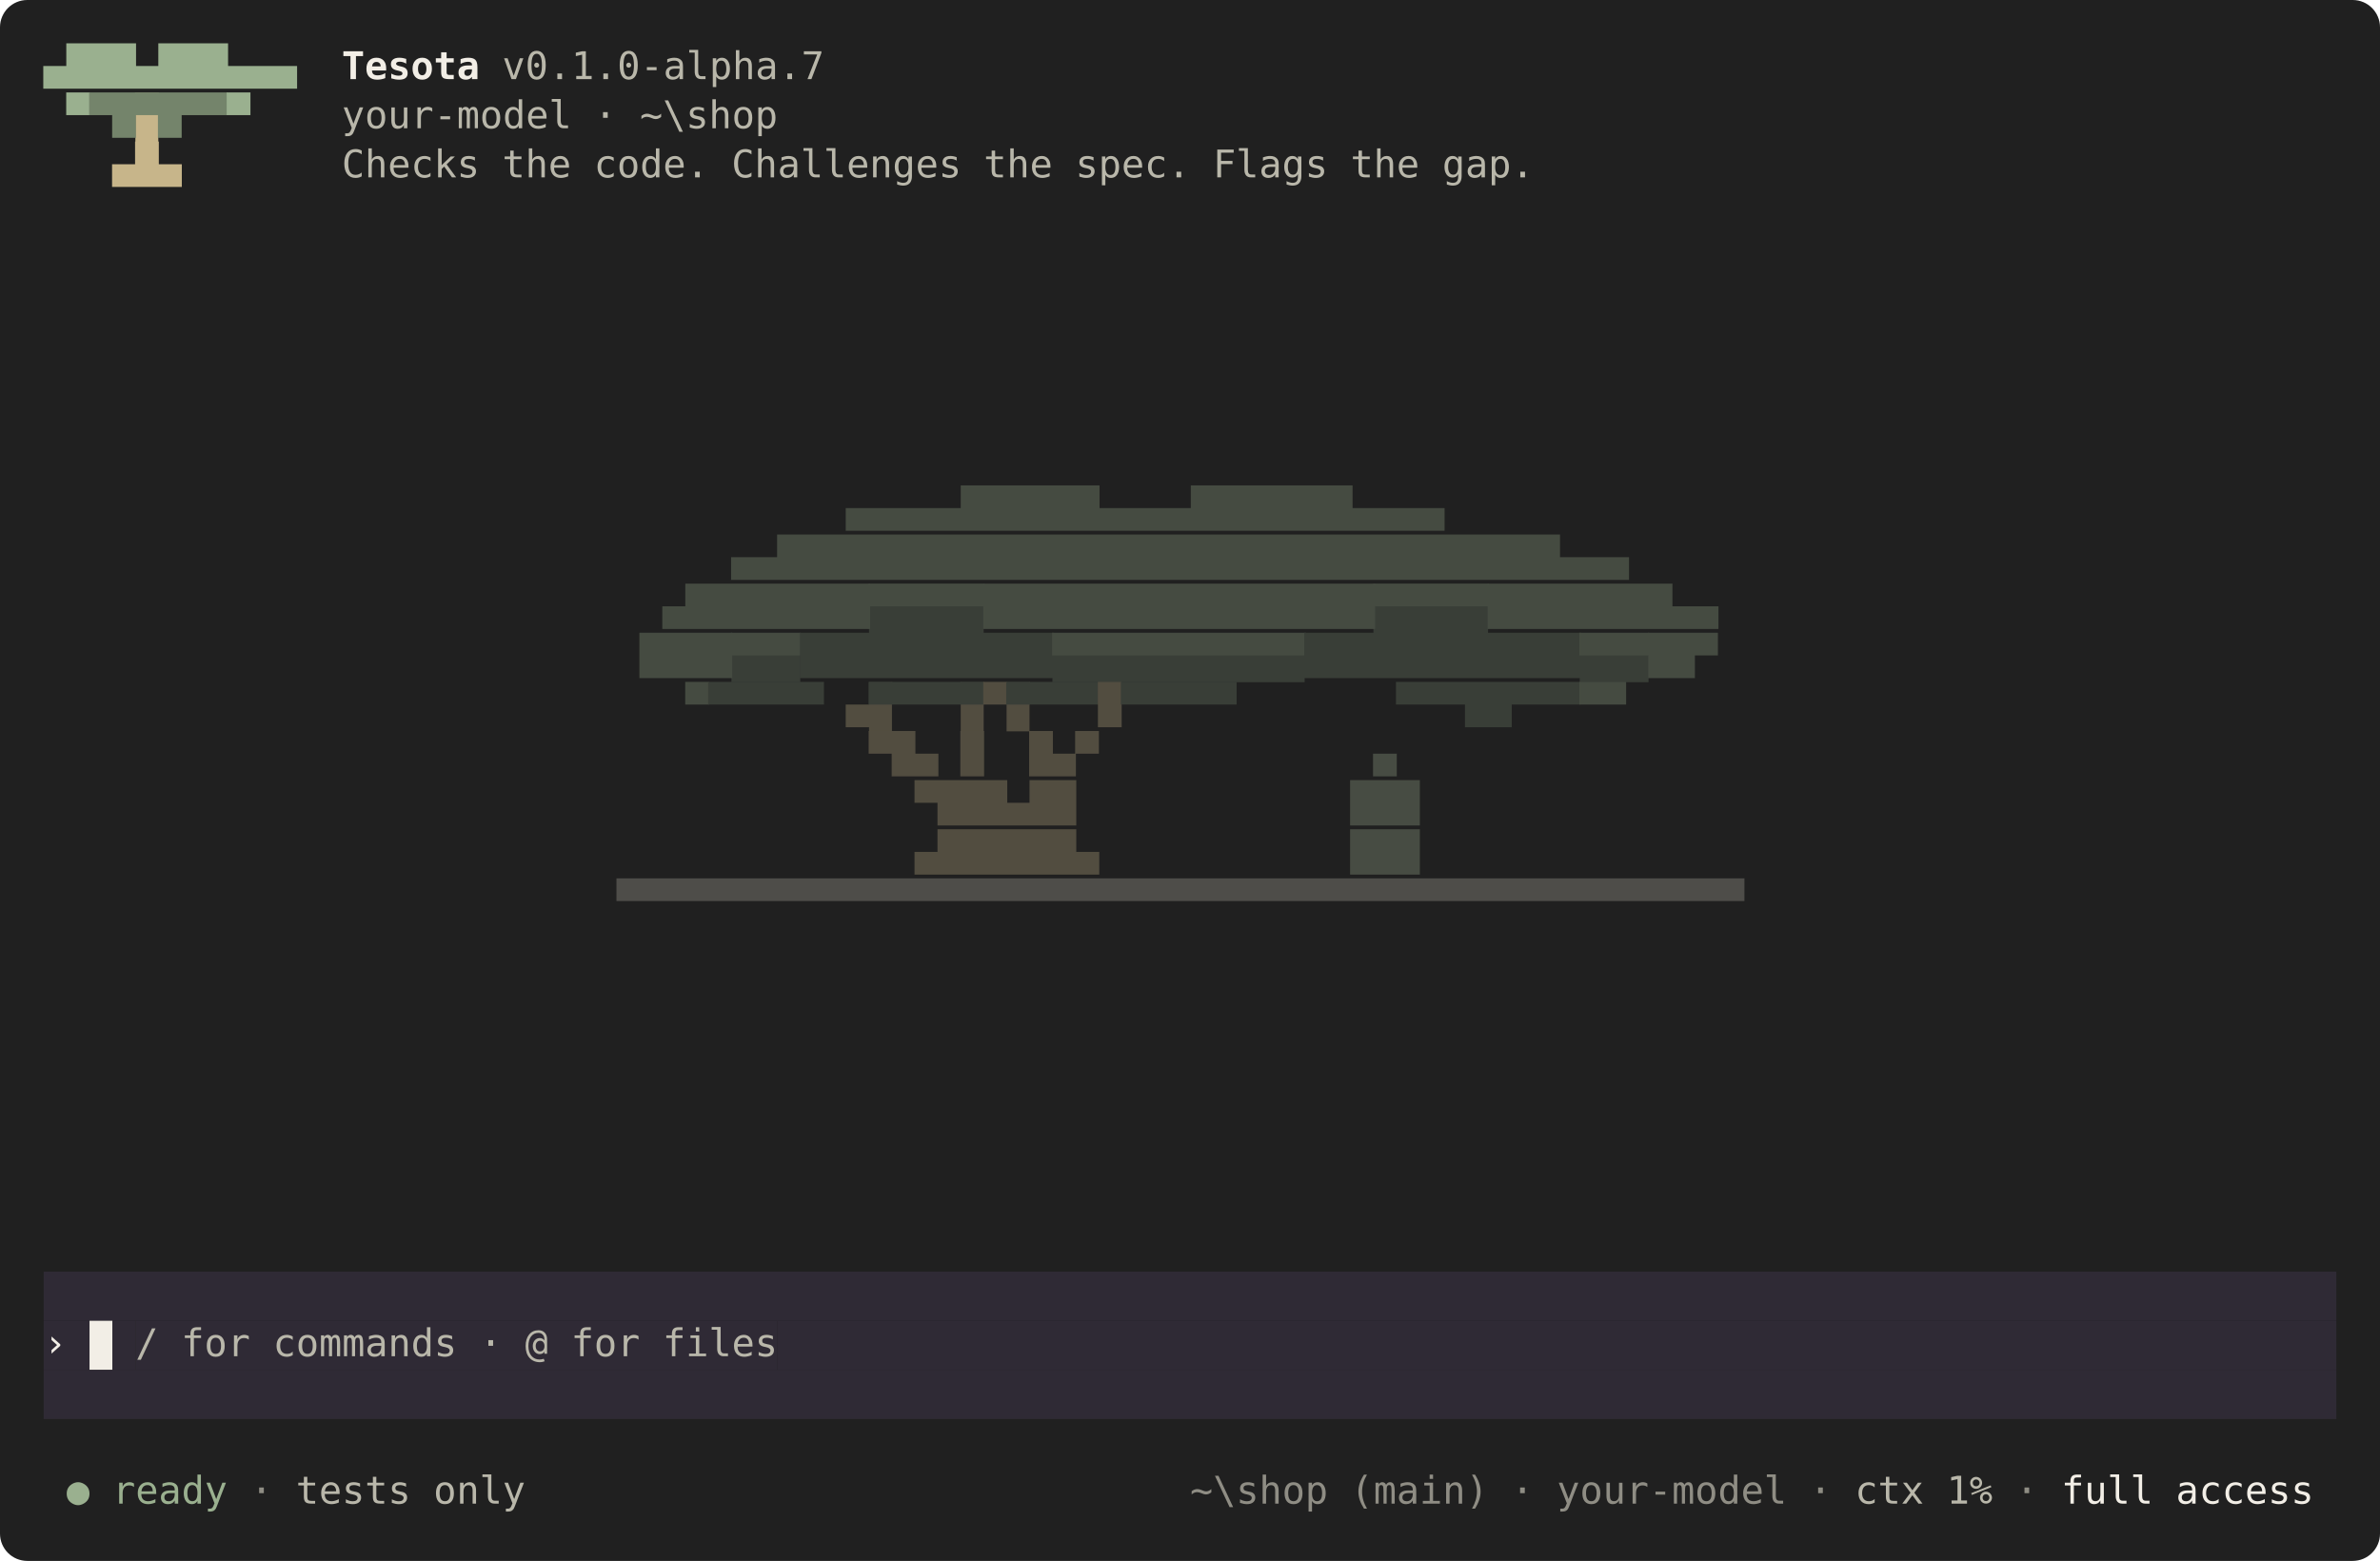
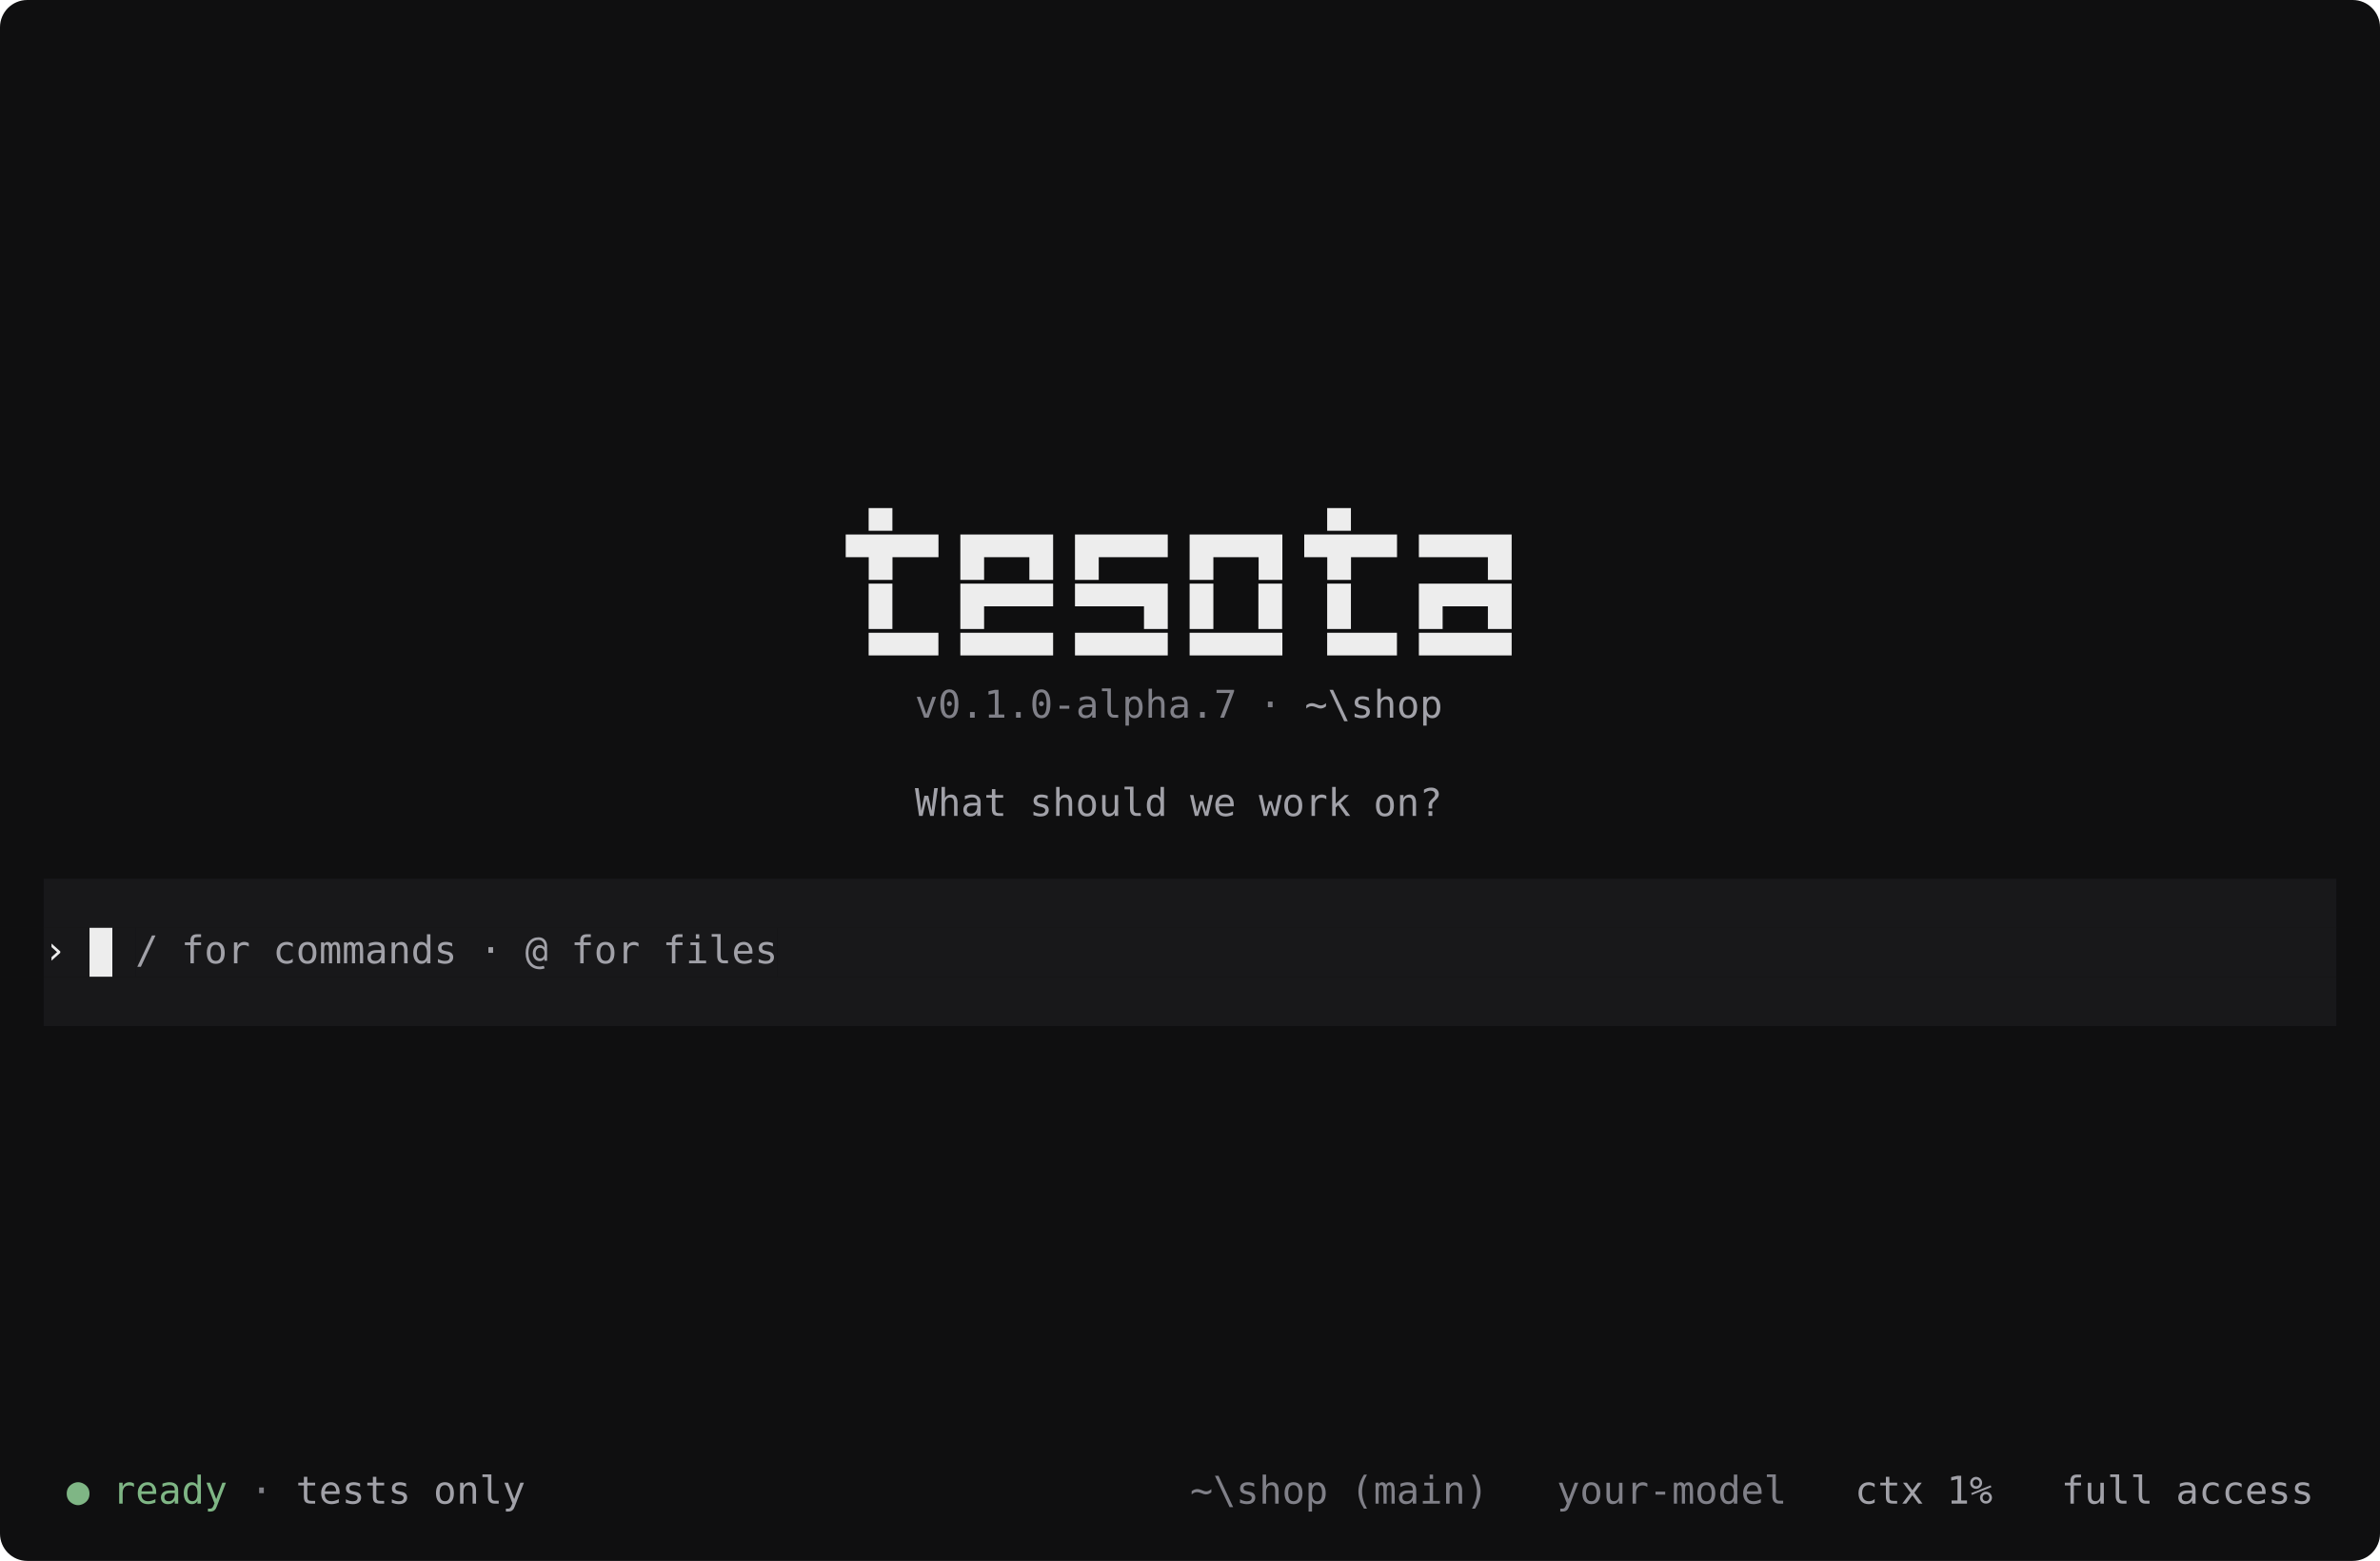
- <svg xmlns="http://www.w3.org/2000/svg" width="872" height="572" viewBox="0 0 872 572" role="img" aria-label="Tesota's shell as it opens: a pixel ironwood beside the name, model, folder and purpose, a 30%-opacity ironwood and armless seedling in the empty space, then the input band and footer.">
-   <rect width="872" height="572" rx="10" fill="#202020" />
-   <rect x="49.6" y="34" width="8.4" height="18" fill="#c7b58a" />
-   <rect x="318.4" y="214" width="42.0" height="18" fill="#393e37" />
-   <rect x="503.2" y="214" width="42.0" height="18" fill="#393e37" />
-   <rect x="268.0" y="232" width="25.2" height="18" fill="#393e37" />
-   <rect x="385.6" y="232" width="92.4" height="18" fill="#393e37" />
-   <rect x="578.8" y="232" width="25.2" height="18" fill="#393e37" />
-   <rect x="318.4" y="250" width="8.4" height="18" fill="#524d40" />
-   <rect x="352.0" y="250" width="8.4" height="18" fill="#524d40" />
-   <rect x="368.8" y="250" width="8.4" height="18" fill="#524d40" />
-   <rect x="16.0" y="466" width="840.0" height="18" fill="#2f2a35" />
-   <rect x="16.0" y="484" width="16.8" height="18" fill="#2f2a35" />
-   <rect x="32.8" y="484" width="8.4" height="18" fill="#f2eee6" />
-   <rect x="41.2" y="484" width="8.4" height="18" fill="#2f2a35" />
-   <rect x="49.6" y="484" width="235.2" height="18" fill="#2f2a35" />
-   <rect x="284.8" y="484" width="571.2" height="18" fill="#2f2a35" />
-   <rect x="16.0" y="502" width="840.0" height="18" fill="#2f2a35" />
+ <svg xmlns="http://www.w3.org/2000/svg" width="872" height="572" viewBox="0 0 872 572" role="img" aria-label="Tesota's shell as it opens: the tesota wordmark centered, its version and folder under it, the question &quot;What should we work on?&quot;, the input band right below, and the footer at the bottom.">
+   <rect width="872" height="572" rx="10" fill="#0f0f10" />
+   <rect x="16.0" y="322" width="840.0" height="18" fill="#18181a" />
+   <rect x="16.0" y="340" width="16.8" height="18" fill="#18181a" />
+   <rect x="32.8" y="340" width="8.4" height="18" fill="#ededed" />
+   <rect x="41.2" y="340" width="8.4" height="18" fill="#18181a" />
+   <rect x="49.6" y="340" width="235.2" height="18" fill="#18181a" />
+   <rect x="284.8" y="340" width="571.2" height="18" fill="#18181a" />
+   <rect x="16.0" y="358" width="840.0" height="18" fill="#18181a" />
  <g font-family="'Cascadia Mono', 'JetBrains Mono', Menlo, Consolas, 'DejaVu Sans Mono', monospace" font-size="14" xml:space="preserve">
-     <text x="16.0" y="29" fill="#9ab08f" textLength="92.4" lengthAdjust="spacingAndGlyphs">▄███▄███▄▄▄</text>
-     <text x="125.2" y="29" fill="#f2eee6" font-weight="bold" textLength="50.4" lengthAdjust="spacingAndGlyphs">Tesota</text>
-     <text x="184.0" y="29" fill="#b9b7aa" textLength="117.6" lengthAdjust="spacingAndGlyphs">v0.1.0-alpha.7</text>
-     <text x="24.4" y="47" fill="#9ab08f" textLength="8.4" lengthAdjust="spacingAndGlyphs">▀</text>
-     <text x="32.8" y="47" fill="#74846b" textLength="16.8" lengthAdjust="spacingAndGlyphs">▀█</text>
-     <text x="49.6" y="47" fill="#74846b" textLength="8.4" lengthAdjust="spacingAndGlyphs">▀</text>
-     <text x="58.0" y="47" fill="#74846b" textLength="25.2" lengthAdjust="spacingAndGlyphs">█▀▀</text>
-     <text x="83.2" y="47" fill="#9ab08f" textLength="8.4" lengthAdjust="spacingAndGlyphs">▀</text>
-     <text x="125.2" y="47" fill="#b9b7aa" textLength="84.0" lengthAdjust="spacingAndGlyphs">your-model</text>
-     <text x="217.6" y="47" fill="#b9b7aa" textLength="8.4" lengthAdjust="spacingAndGlyphs">·</text>
-     <text x="234.4" y="47" fill="#b9b7aa" textLength="50.4" lengthAdjust="spacingAndGlyphs">~\shop</text>
-     <text x="41.2" y="65" fill="#c7b58a" textLength="25.2" lengthAdjust="spacingAndGlyphs">▄█▄</text>
-     <text x="125.2" y="65" fill="#b9b7aa" textLength="50.4" lengthAdjust="spacingAndGlyphs">Checks</text>
-     <text x="184.0" y="65" fill="#b9b7aa" textLength="25.2" lengthAdjust="spacingAndGlyphs">the</text>
-     <text x="217.6" y="65" fill="#b9b7aa" textLength="42.0" lengthAdjust="spacingAndGlyphs">code.</text>
-     <text x="268.0" y="65" fill="#b9b7aa" textLength="84.0" lengthAdjust="spacingAndGlyphs">Challenges</text>
-     <text x="360.4" y="65" fill="#b9b7aa" textLength="25.2" lengthAdjust="spacingAndGlyphs">the</text>
-     <text x="394.0" y="65" fill="#b9b7aa" textLength="42.0" lengthAdjust="spacingAndGlyphs">spec.</text>
-     <text x="444.4" y="65" fill="#b9b7aa" textLength="42.0" lengthAdjust="spacingAndGlyphs">Flags</text>
-     <text x="494.8" y="65" fill="#b9b7aa" textLength="25.2" lengthAdjust="spacingAndGlyphs">the</text>
-     <text x="528.4" y="65" fill="#b9b7aa" textLength="33.6" lengthAdjust="spacingAndGlyphs">gap.</text>
-     <text x="310.0" y="191" fill="#454b41" textLength="218.4" lengthAdjust="spacingAndGlyphs">▄▄▄▄▄██████▄▄▄▄███████▄▄▄▄</text>
-     <text x="268.0" y="209" fill="#454b41" textLength="327.6" lengthAdjust="spacingAndGlyphs">▄▄██████████████████████████████████▄▄▄</text>
-     <text x="242.8" y="227" fill="#454b41" textLength="75.6" lengthAdjust="spacingAndGlyphs">▄████████</text>
-     <text x="318.4" y="227" fill="#454b41" textLength="42.0" lengthAdjust="spacingAndGlyphs">▀▀▀▀▀</text>
-     <text x="360.4" y="227" fill="#454b41" textLength="142.8" lengthAdjust="spacingAndGlyphs">█████████████████</text>
-     <text x="503.2" y="227" fill="#454b41" textLength="42.0" lengthAdjust="spacingAndGlyphs">▀▀▀▀▀</text>
-     <text x="545.2" y="227" fill="#454b41" textLength="84.0" lengthAdjust="spacingAndGlyphs">████████▄▄</text>
-     <text x="234.4" y="245" fill="#454b41" textLength="33.6" lengthAdjust="spacingAndGlyphs">████</text>
-     <text x="268.0" y="245" fill="#454b41" textLength="25.2" lengthAdjust="spacingAndGlyphs">▀▀▀</text>
-     <text x="293.2" y="245" fill="#393e37" textLength="92.4" lengthAdjust="spacingAndGlyphs">███████████</text>
-     <text x="385.6" y="245" fill="#454b41" textLength="92.4" lengthAdjust="spacingAndGlyphs">▀▀▀▀▀▀▀▀▀▀▀</text>
-     <text x="478.0" y="245" fill="#393e37" textLength="100.8" lengthAdjust="spacingAndGlyphs">████████████</text>
-     <text x="578.8" y="245" fill="#454b41" textLength="25.2" lengthAdjust="spacingAndGlyphs">▀▀▀</text>
-     <text x="604.0" y="245" fill="#454b41" textLength="25.2" lengthAdjust="spacingAndGlyphs">██▀</text>
-     <text x="251.2" y="263" fill="#454b41" textLength="8.4" lengthAdjust="spacingAndGlyphs">▀</text>
-     <text x="259.6" y="263" fill="#393e37" textLength="42.0" lengthAdjust="spacingAndGlyphs">▀▀▀▀▀</text>
-     <text x="310.0" y="263" fill="#524d40" textLength="8.4" lengthAdjust="spacingAndGlyphs">▄</text>
-     <text x="318.4" y="263" fill="#393e37" textLength="8.4" lengthAdjust="spacingAndGlyphs">▀</text>
-     <text x="326.8" y="263" fill="#393e37" textLength="25.2" lengthAdjust="spacingAndGlyphs">▀▀▀</text>
-     <text x="352.0" y="263" fill="#393e37" textLength="8.4" lengthAdjust="spacingAndGlyphs">▀</text>
-     <text x="360.4" y="263" fill="#524d40" textLength="8.4" lengthAdjust="spacingAndGlyphs">▀</text>
-     <text x="368.8" y="263" fill="#393e37" textLength="8.4" lengthAdjust="spacingAndGlyphs">▀</text>
-     <text x="377.2" y="263" fill="#393e37" textLength="25.2" lengthAdjust="spacingAndGlyphs">▀▀▀</text>
-     <text x="402.4" y="263" fill="#524d40" textLength="8.4" lengthAdjust="spacingAndGlyphs">█</text>
-     <text x="410.8" y="263" fill="#393e37" textLength="42.0" lengthAdjust="spacingAndGlyphs">▀▀▀▀▀</text>
-     <text x="511.6" y="263" fill="#393e37" textLength="67.2" lengthAdjust="spacingAndGlyphs">▀▀▀██▀▀▀</text>
-     <text x="578.8" y="263" fill="#454b41" textLength="16.8" lengthAdjust="spacingAndGlyphs">▀▀</text>
-     <text x="318.4" y="281" fill="#524d40" textLength="25.2" lengthAdjust="spacingAndGlyphs">▀█▄</text>
-     <text x="352.0" y="281" fill="#524d40" textLength="8.4" lengthAdjust="spacingAndGlyphs">█</text>
-     <text x="377.2" y="281" fill="#524d40" textLength="25.2" lengthAdjust="spacingAndGlyphs">█▄▀</text>
-     <text x="503.2" y="281" fill="#474c43" textLength="8.4" lengthAdjust="spacingAndGlyphs">▄</text>
-     <text x="335.2" y="299" fill="#524d40" textLength="58.8" lengthAdjust="spacingAndGlyphs">▀███▄██</text>
-     <text x="494.8" y="299" fill="#474c43" textLength="25.2" lengthAdjust="spacingAndGlyphs">███</text>
-     <text x="335.2" y="317" fill="#524d40" textLength="67.2" lengthAdjust="spacingAndGlyphs">▄██████▄</text>
-     <text x="494.8" y="317" fill="#474c43" textLength="25.2" lengthAdjust="spacingAndGlyphs">███</text>
-     <text x="226.0" y="335" fill="#4e4d49" textLength="411.6" lengthAdjust="spacingAndGlyphs">▀▀▀▀▀▀▀▀▀▀▀▀▀▀▀▀▀▀▀▀▀▀▀▀▀▀▀▀▀▀▀▀▀▀▀▀▀▀▀▀▀▀▀▀▀▀▀▀▀</text>
-     <text x="16.0" y="497" fill="#f2eee6" textLength="8.4" lengthAdjust="spacingAndGlyphs">›</text>
-     <text x="49.6" y="497" fill="#b9b7aa" textLength="8.4" lengthAdjust="spacingAndGlyphs">/</text>
-     <text x="66.4" y="497" fill="#b9b7aa" textLength="25.2" lengthAdjust="spacingAndGlyphs">for</text>
-     <text x="100.0" y="497" fill="#b9b7aa" textLength="67.2" lengthAdjust="spacingAndGlyphs">commands</text>
-     <text x="175.6" y="497" fill="#b9b7aa" textLength="8.4" lengthAdjust="spacingAndGlyphs">·</text>
-     <text x="192.4" y="497" fill="#b9b7aa" textLength="8.4" lengthAdjust="spacingAndGlyphs">@</text>
-     <text x="209.2" y="497" fill="#b9b7aa" textLength="25.2" lengthAdjust="spacingAndGlyphs">for</text>
-     <text x="242.8" y="497" fill="#b9b7aa" textLength="42.0" lengthAdjust="spacingAndGlyphs">files</text>
-     <text x="24.4" y="551" fill="#9ab08f" textLength="8.4" lengthAdjust="spacingAndGlyphs">●</text>
-     <text x="41.2" y="551" fill="#9ab08f" textLength="42.0" lengthAdjust="spacingAndGlyphs">ready</text>
-     <text x="91.6" y="551" fill="#8f8d84" textLength="8.4" lengthAdjust="spacingAndGlyphs">·</text>
-     <text x="108.4" y="551" fill="#b9b7aa" textLength="42.0" lengthAdjust="spacingAndGlyphs">tests</text>
-     <text x="158.8" y="551" fill="#b9b7aa" textLength="33.6" lengthAdjust="spacingAndGlyphs">only</text>
-     <text x="436.0" y="551" fill="#8f8d84" textLength="50.4" lengthAdjust="spacingAndGlyphs">~\shop</text>
-     <text x="494.8" y="551" fill="#8f8d84" textLength="50.4" lengthAdjust="spacingAndGlyphs">(main)</text>
-     <text x="553.6" y="551" fill="#8f8d84" textLength="8.4" lengthAdjust="spacingAndGlyphs">·</text>
-     <text x="570.4" y="551" fill="#8f8d84" textLength="84.0" lengthAdjust="spacingAndGlyphs">your-model</text>
-     <text x="662.8" y="551" fill="#8f8d84" textLength="8.4" lengthAdjust="spacingAndGlyphs">·</text>
-     <text x="679.6" y="551" fill="#b9b7aa" textLength="25.2" lengthAdjust="spacingAndGlyphs">ctx</text>
-     <text x="713.2" y="551" fill="#b9b7aa" textLength="16.8" lengthAdjust="spacingAndGlyphs">1%</text>
-     <text x="738.4" y="551" fill="#8f8d84" textLength="8.4" lengthAdjust="spacingAndGlyphs">·</text>
-     <text x="755.2" y="551" fill="#f2eee6" textLength="33.6" lengthAdjust="spacingAndGlyphs">full</text>
-     <text x="797.2" y="551" fill="#f2eee6" textLength="50.4" lengthAdjust="spacingAndGlyphs">access</text>
+     <text x="318.4" y="191" fill="#ededed" textLength="8.4" lengthAdjust="spacingAndGlyphs">▄</text>
+     <text x="486.4" y="191" fill="#ededed" textLength="8.4" lengthAdjust="spacingAndGlyphs">▄</text>
+     <text x="310.0" y="209" fill="#ededed" textLength="33.6" lengthAdjust="spacingAndGlyphs">▀█▀▀</text>
+     <text x="352.0" y="209" fill="#ededed" textLength="33.6" lengthAdjust="spacingAndGlyphs">█▀▀█</text>
+     <text x="394.0" y="209" fill="#ededed" textLength="33.6" lengthAdjust="spacingAndGlyphs">█▀▀▀</text>
+     <text x="436.0" y="209" fill="#ededed" textLength="33.6" lengthAdjust="spacingAndGlyphs">█▀▀█</text>
+     <text x="478.0" y="209" fill="#ededed" textLength="33.6" lengthAdjust="spacingAndGlyphs">▀█▀▀</text>
+     <text x="520.0" y="209" fill="#ededed" textLength="33.6" lengthAdjust="spacingAndGlyphs">▀▀▀█</text>
+     <text x="318.4" y="227" fill="#ededed" textLength="8.4" lengthAdjust="spacingAndGlyphs">█</text>
+     <text x="352.0" y="227" fill="#ededed" textLength="33.6" lengthAdjust="spacingAndGlyphs">█▀▀▀</text>
+     <text x="394.0" y="227" fill="#ededed" textLength="33.6" lengthAdjust="spacingAndGlyphs">▀▀▀█</text>
+     <text x="436.0" y="227" fill="#ededed" textLength="8.4" lengthAdjust="spacingAndGlyphs">█</text>
+     <text x="461.2" y="227" fill="#ededed" textLength="8.4" lengthAdjust="spacingAndGlyphs">█</text>
+     <text x="486.4" y="227" fill="#ededed" textLength="8.4" lengthAdjust="spacingAndGlyphs">█</text>
+     <text x="520.0" y="227" fill="#ededed" textLength="33.6" lengthAdjust="spacingAndGlyphs">█▀▀█</text>
+     <text x="318.4" y="245" fill="#ededed" textLength="25.2" lengthAdjust="spacingAndGlyphs">▀▀▀</text>
+     <text x="352.0" y="245" fill="#ededed" textLength="33.6" lengthAdjust="spacingAndGlyphs">▀▀▀▀</text>
+     <text x="394.0" y="245" fill="#ededed" textLength="33.6" lengthAdjust="spacingAndGlyphs">▀▀▀▀</text>
+     <text x="436.0" y="245" fill="#ededed" textLength="33.6" lengthAdjust="spacingAndGlyphs">▀▀▀▀</text>
+     <text x="486.4" y="245" fill="#ededed" textLength="25.2" lengthAdjust="spacingAndGlyphs">▀▀▀</text>
+     <text x="520.0" y="245" fill="#ededed" textLength="33.6" lengthAdjust="spacingAndGlyphs">▀▀▀▀</text>
+     <text x="335.2" y="263" fill="#808088" textLength="117.6" lengthAdjust="spacingAndGlyphs">v0.1.0-alpha.7</text>
+     <text x="461.2" y="263" fill="#808088" textLength="8.4" lengthAdjust="spacingAndGlyphs">·</text>
+     <text x="478.0" y="263" fill="#a1a1a8" textLength="50.4" lengthAdjust="spacingAndGlyphs">~\shop</text>
+     <text x="335.2" y="299" fill="#a1a1a8" textLength="33.6" lengthAdjust="spacingAndGlyphs">What</text>
+     <text x="377.2" y="299" fill="#a1a1a8" textLength="50.4" lengthAdjust="spacingAndGlyphs">should</text>
+     <text x="436.0" y="299" fill="#a1a1a8" textLength="16.8" lengthAdjust="spacingAndGlyphs">we</text>
+     <text x="461.2" y="299" fill="#a1a1a8" textLength="33.6" lengthAdjust="spacingAndGlyphs">work</text>
+     <text x="503.2" y="299" fill="#a1a1a8" textLength="25.2" lengthAdjust="spacingAndGlyphs">on?</text>
+     <text x="16.0" y="353" fill="#ededed" textLength="8.4" lengthAdjust="spacingAndGlyphs">›</text>
+     <text x="49.6" y="353" fill="#a1a1a8" textLength="8.4" lengthAdjust="spacingAndGlyphs">/</text>
+     <text x="66.4" y="353" fill="#a1a1a8" textLength="25.2" lengthAdjust="spacingAndGlyphs">for</text>
+     <text x="100.0" y="353" fill="#a1a1a8" textLength="67.2" lengthAdjust="spacingAndGlyphs">commands</text>
+     <text x="175.6" y="353" fill="#a1a1a8" textLength="8.4" lengthAdjust="spacingAndGlyphs">·</text>
+     <text x="192.4" y="353" fill="#a1a1a8" textLength="8.4" lengthAdjust="spacingAndGlyphs">@</text>
+     <text x="209.2" y="353" fill="#a1a1a8" textLength="25.2" lengthAdjust="spacingAndGlyphs">for</text>
+     <text x="242.8" y="353" fill="#a1a1a8" textLength="42.0" lengthAdjust="spacingAndGlyphs">files</text>
+     <text x="24.4" y="551" fill="#7fb685" textLength="8.4" lengthAdjust="spacingAndGlyphs">●</text>
+     <text x="41.2" y="551" fill="#7fb685" textLength="42.0" lengthAdjust="spacingAndGlyphs">ready</text>
+     <text x="91.6" y="551" fill="#808088" textLength="8.4" lengthAdjust="spacingAndGlyphs">·</text>
+     <text x="108.4" y="551" fill="#a1a1a8" textLength="42.0" lengthAdjust="spacingAndGlyphs">tests</text>
+     <text x="158.8" y="551" fill="#a1a1a8" textLength="33.6" lengthAdjust="spacingAndGlyphs">only</text>
+     <text x="436.0" y="551" fill="#808088" textLength="50.4" lengthAdjust="spacingAndGlyphs">~\shop</text>
+     <text x="494.8" y="551" fill="#808088" textLength="50.4" lengthAdjust="spacingAndGlyphs">(main)</text>
+     <text x="570.4" y="551" fill="#808088" textLength="84.0" lengthAdjust="spacingAndGlyphs">your-model</text>
+     <text x="679.6" y="551" fill="#a1a1a8" textLength="25.2" lengthAdjust="spacingAndGlyphs">ctx</text>
+     <text x="713.2" y="551" fill="#a1a1a8" textLength="16.8" lengthAdjust="spacingAndGlyphs">1%</text>
+     <text x="755.2" y="551" fill="#a1a1a8" textLength="33.6" lengthAdjust="spacingAndGlyphs">full</text>
+     <text x="797.2" y="551" fill="#a1a1a8" textLength="50.4" lengthAdjust="spacingAndGlyphs">access</text>
  </g>
</svg>
